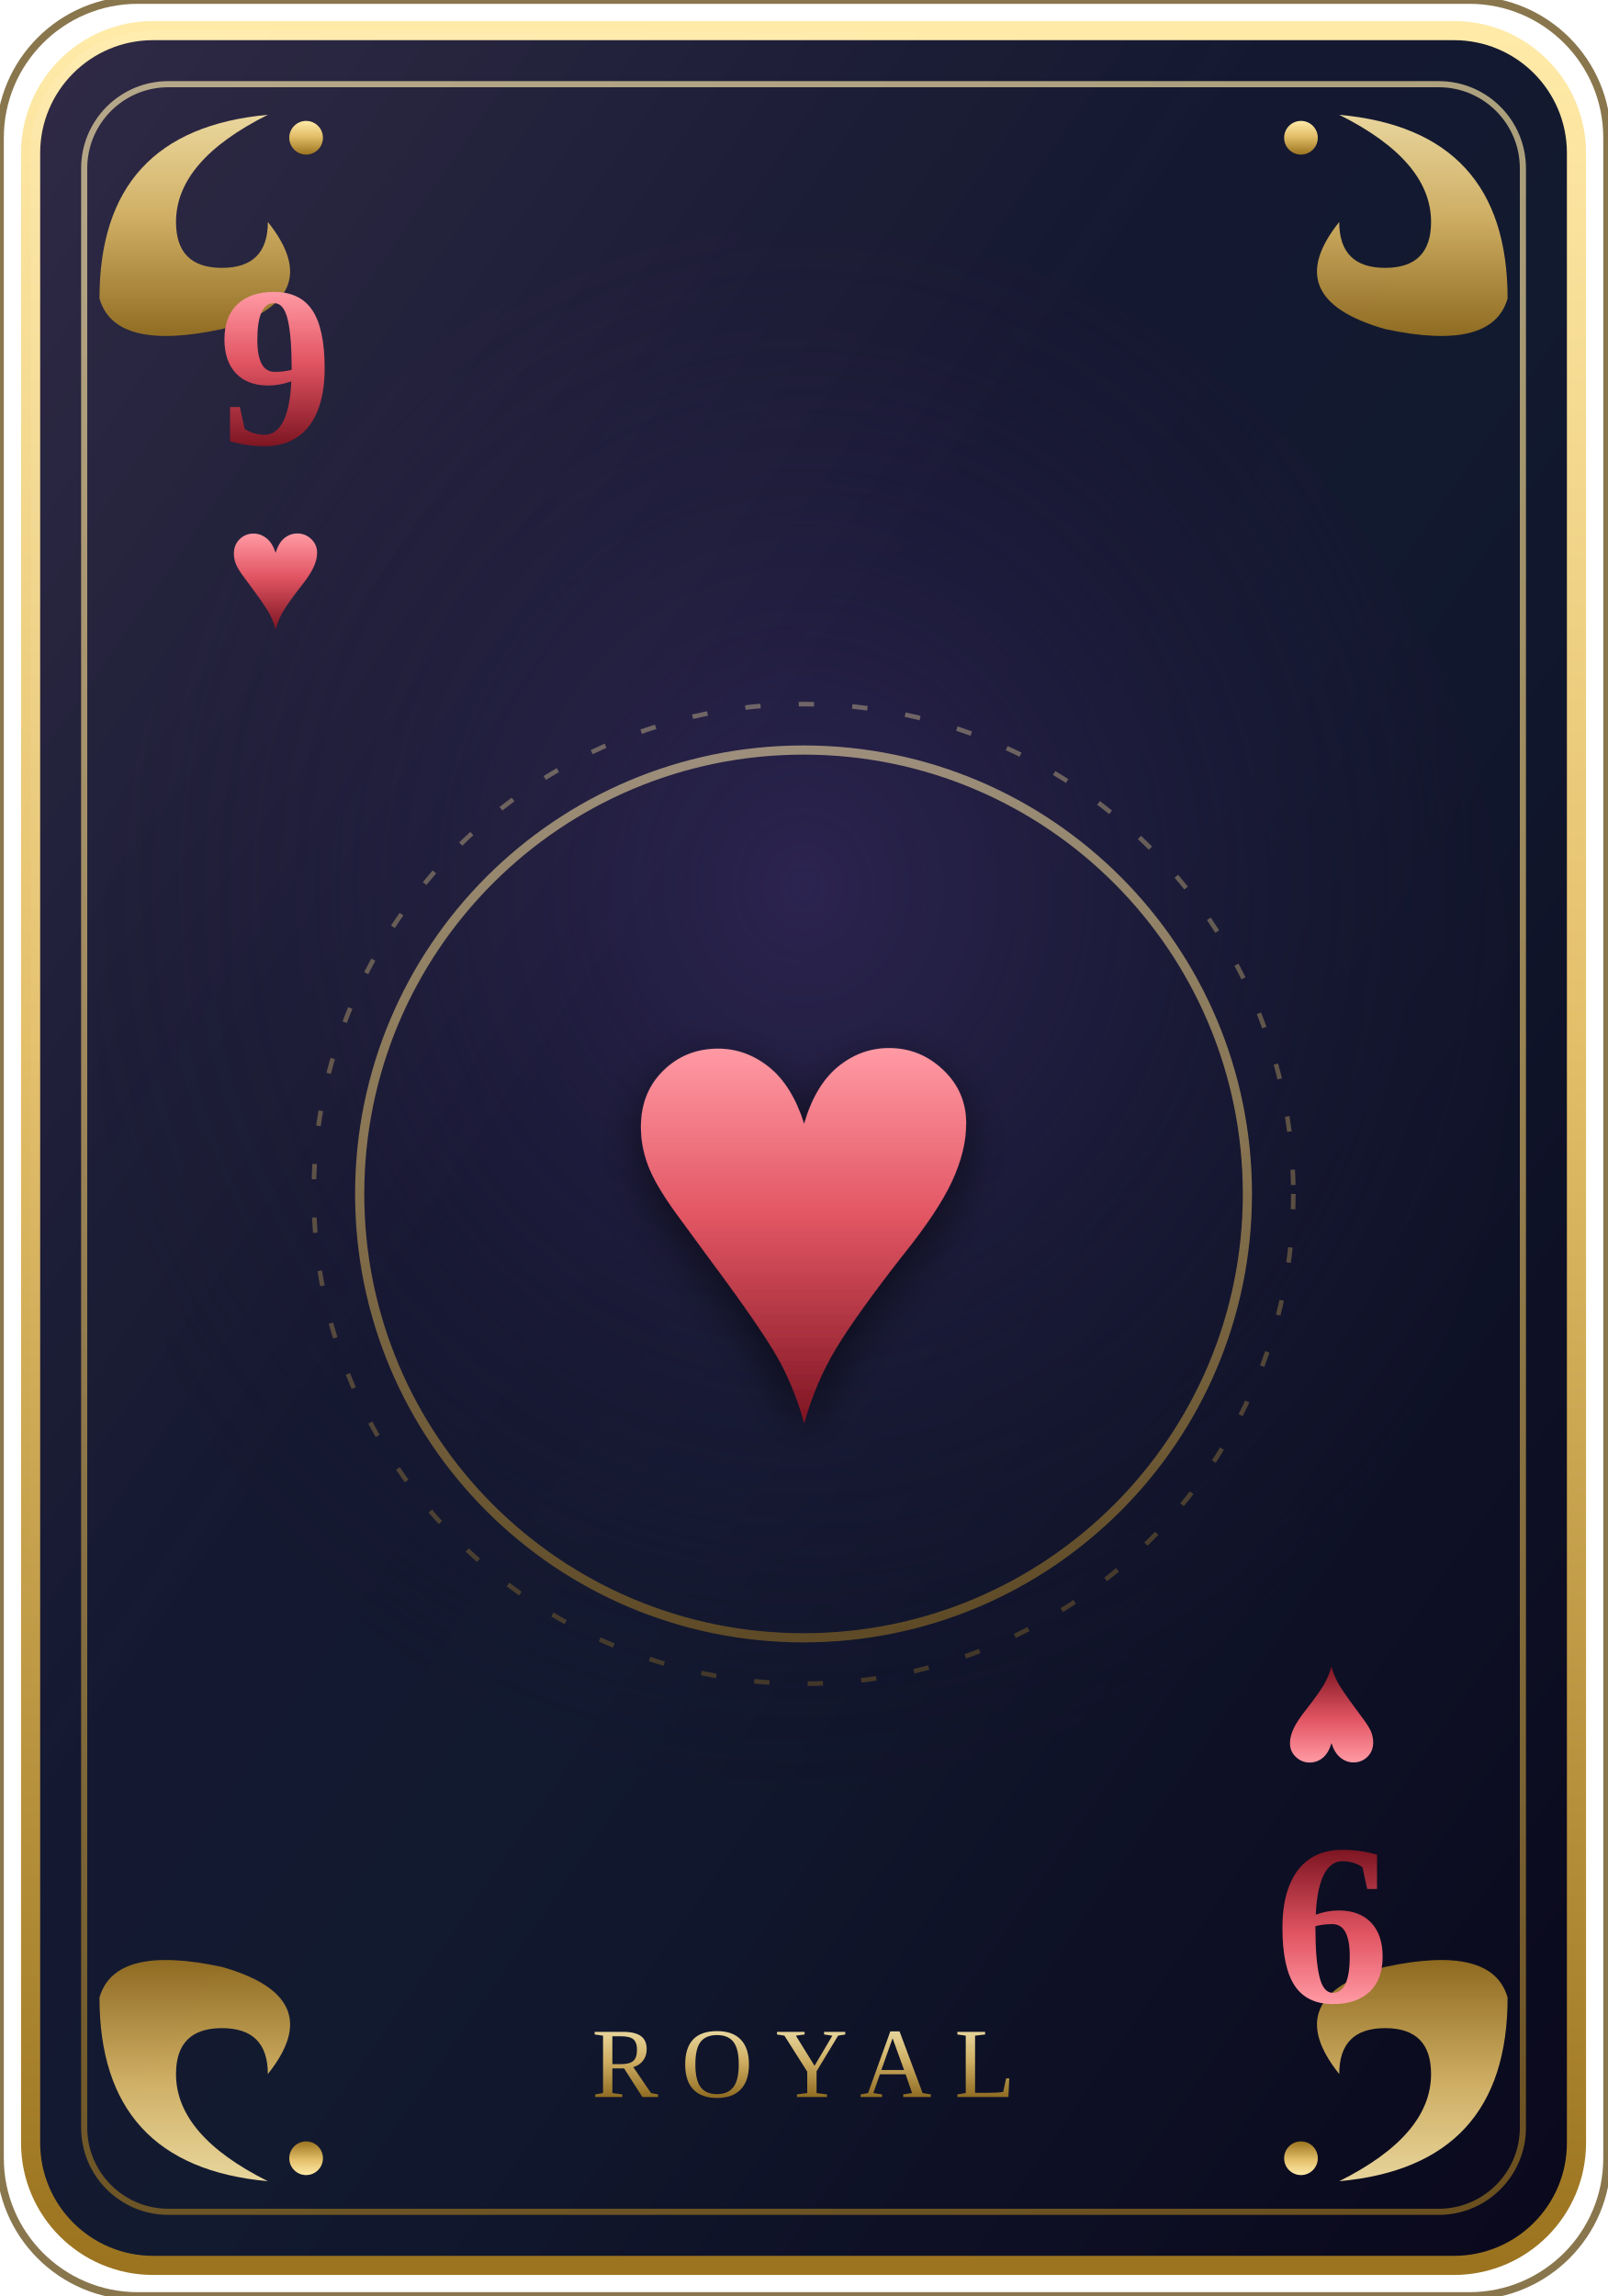
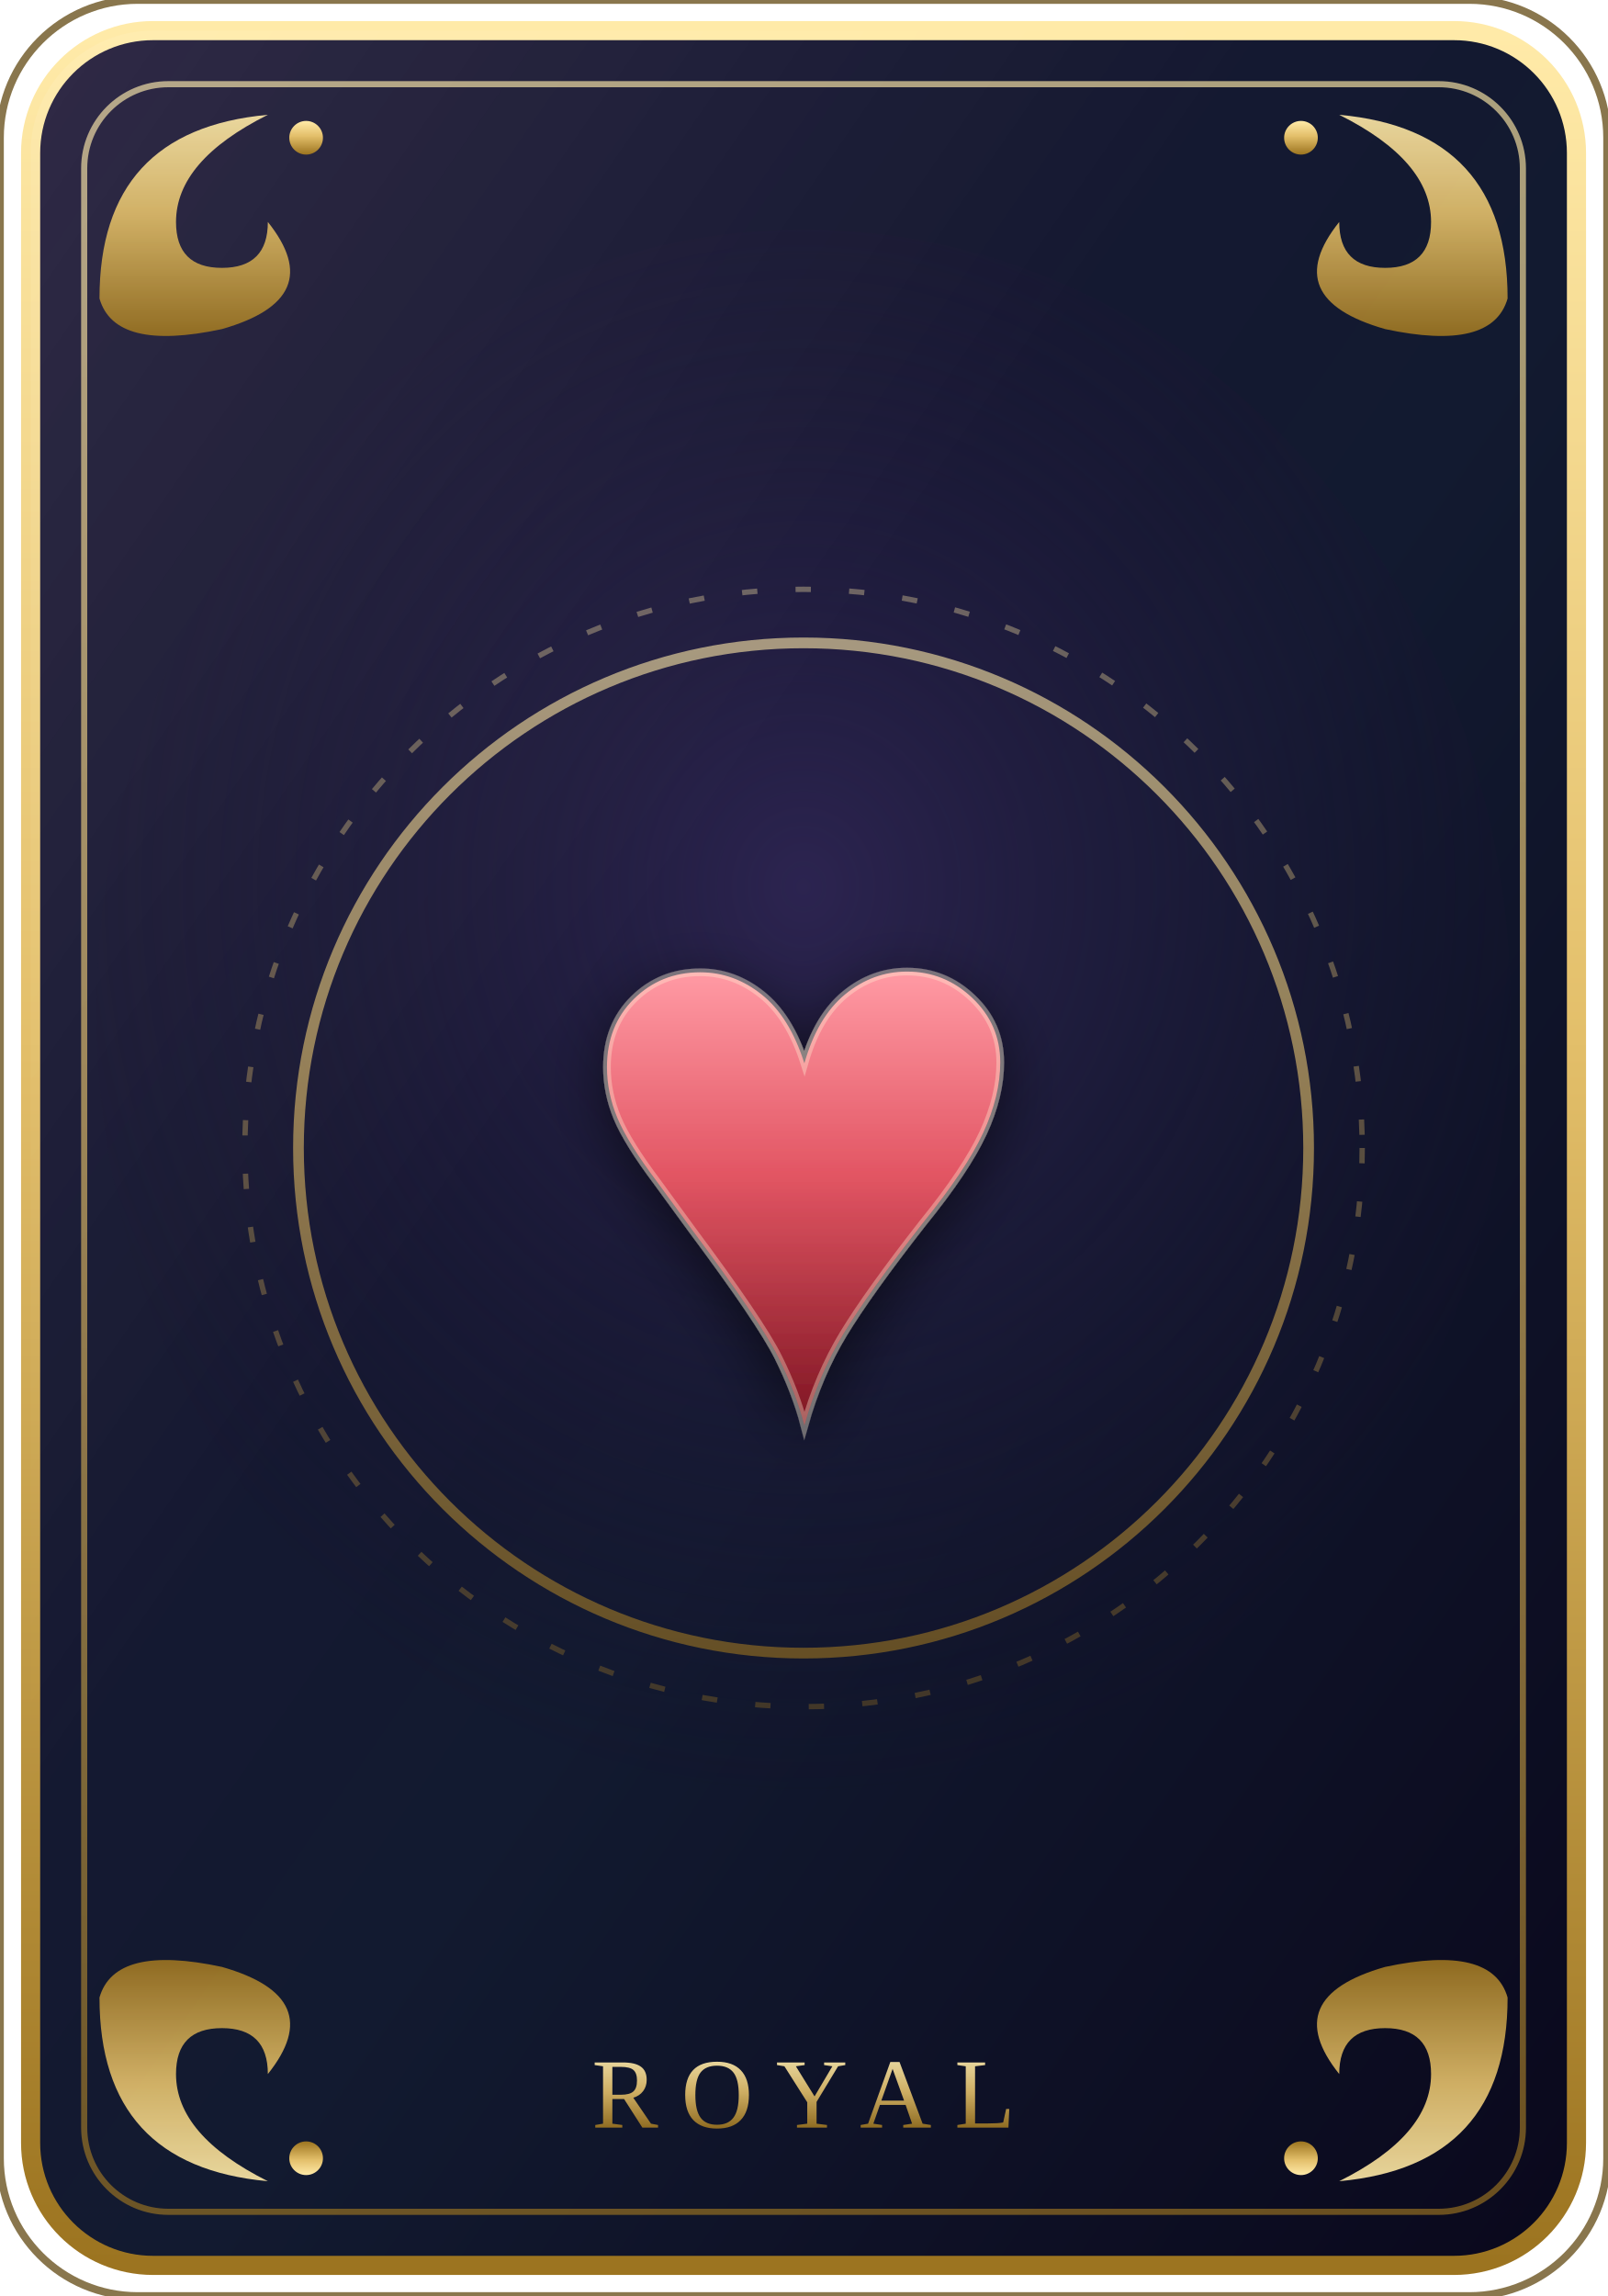
<svg xmlns="http://www.w3.org/2000/svg" viewBox="0 0 210 300">
  <defs>
    <linearGradient id="bg" x1="0" y1="0" x2="1" y2="1">
      <stop offset="0" stop-color="#1b1533" />
      <stop offset="0.55" stop-color="#121a30" />
      <stop offset="1" stop-color="#0a081c" />
    </linearGradient>
    <linearGradient id="gold" x1="0" y1="0" x2="0" y2="1">
      <stop offset="0" stop-color="#ffeaa8" />
      <stop offset="0.45" stop-color="#e3bf6a" />
      <stop offset="1" stop-color="#9c7420" />
    </linearGradient>
    <linearGradient id="ruby" x1="0" y1="0" x2="0" y2="1">
      <stop offset="0" stop-color="#ff9aa4" />
      <stop offset="0.45" stop-color="#e25563" />
      <stop offset="1" stop-color="#7e1522" />
    </linearGradient>
    <radialGradient id="glow" cx="0.5" cy="0.42" r="0.62">
      <stop offset="0" stop-color="#2c2450" />
      <stop offset="1" stop-color="rgba(20,16,40,0)" />
    </radialGradient>
    <linearGradient id="sheen" x1="0" y1="0" x2="1" y2="1">
      <stop offset="0" stop-color="rgba(255,255,255,0.09)" />
      <stop offset="0.4" stop-color="rgba(255,255,255,0)" />
    </linearGradient>
    <g id="flr">
      <path d="M0 26 Q0 4 22 2 Q10 8 10 16 Q10 22 16 22 Q22 22 22 16 Q30 26 16 30 Q2 33 0 26Z" fill="url(#gold)" opacity="0.9" />
      <circle cx="27" cy="5" r="2.2" fill="url(#gold)" />
    </g>
  </defs>
  <rect x="4" y="4" width="202" height="292" rx="16" fill="url(#bg)" stroke="url(#gold)" stroke-width="2.5" />
  <rect x="0" y="0" width="210" height="300" rx="18" fill="none" stroke="#6b5420" stroke-width="1" opacity="0.8" />
  <rect x="11" y="11" width="188" height="278" rx="11" fill="none" stroke="url(#gold)" stroke-width="0.8" opacity="0.65" />
  <ellipse cx="105" cy="132" rx="92.4" ry="102" fill="url(#glow)" />
  <rect x="4" y="4" width="202" height="292" rx="16" fill="url(#sheen)" />
  <use href="#flr" transform="translate(13,13)" />
  <use href="#flr" transform="translate(197,13) scale(-1,1)" />
  <use href="#flr" transform="translate(13,287) scale(1,-1)" />
  <use href="#flr" transform="translate(197,287) scale(-1,-1)" />
-   <circle cx="105" cy="156" r="58" fill="none" stroke="url(#gold)" stroke-width="1.2" opacity="0.55" />
-   <circle cx="105" cy="156" r="64" fill="none" stroke="url(#gold)" stroke-width="0.6" opacity="0.35" stroke-dasharray="2 5" />
-   <text x="105" y="156" font-size="86" text-anchor="middle" dominant-baseline="central" fill="url(#ruby)" style="filter:drop-shadow(0 2px 3px rgba(0,0,0,0.55))">♥</text>
-   <text x="105" y="274" font-size="13" text-anchor="middle" fill="url(#gold)" opacity="0.9" font-family="Georgia, 'Times New Roman', serif" letter-spacing="3">ROYAL</text>
-   <g transform="translate(36,58)" text-anchor="middle">
-     <text y="0" font-size="30" font-weight="bold" font-family="Georgia, 'Times New Roman', serif" fill="url(#ruby)">9</text>
-     <text y="24" font-size="22" fill="url(#ruby)">♥</text>
-   </g>
-   <g transform="translate(174,242) rotate(180)" text-anchor="middle">
-     <text y="0" font-size="30" font-weight="bold" font-family="Georgia, 'Times New Roman', serif" fill="url(#ruby)">9</text>
-     <text y="24" font-size="22" fill="url(#ruby)">♥</text>
-   </g>
+   <circle cx="105" cy="150" r="66" fill="none" stroke="url(#gold)" stroke-width="1.4" opacity="0.6" />
+   <circle cx="105" cy="150" r="73" fill="none" stroke="url(#gold)" stroke-width="0.7" opacity="0.35" stroke-dasharray="2 5" />
+   <text x="105" y="150" font-size="104" text-anchor="middle" dominant-baseline="central" fill="url(#ruby)" stroke="rgba(255,244,214,0.35)" stroke-width="1" style="filter:drop-shadow(0 2px 4px rgba(0,0,0,0.6))">♥</text>
+   <text x="105" y="278" font-size="13" text-anchor="middle" fill="url(#gold)" opacity="0.9" font-family="Georgia, 'Times New Roman', serif" letter-spacing="3">ROYAL</text>
</svg>
